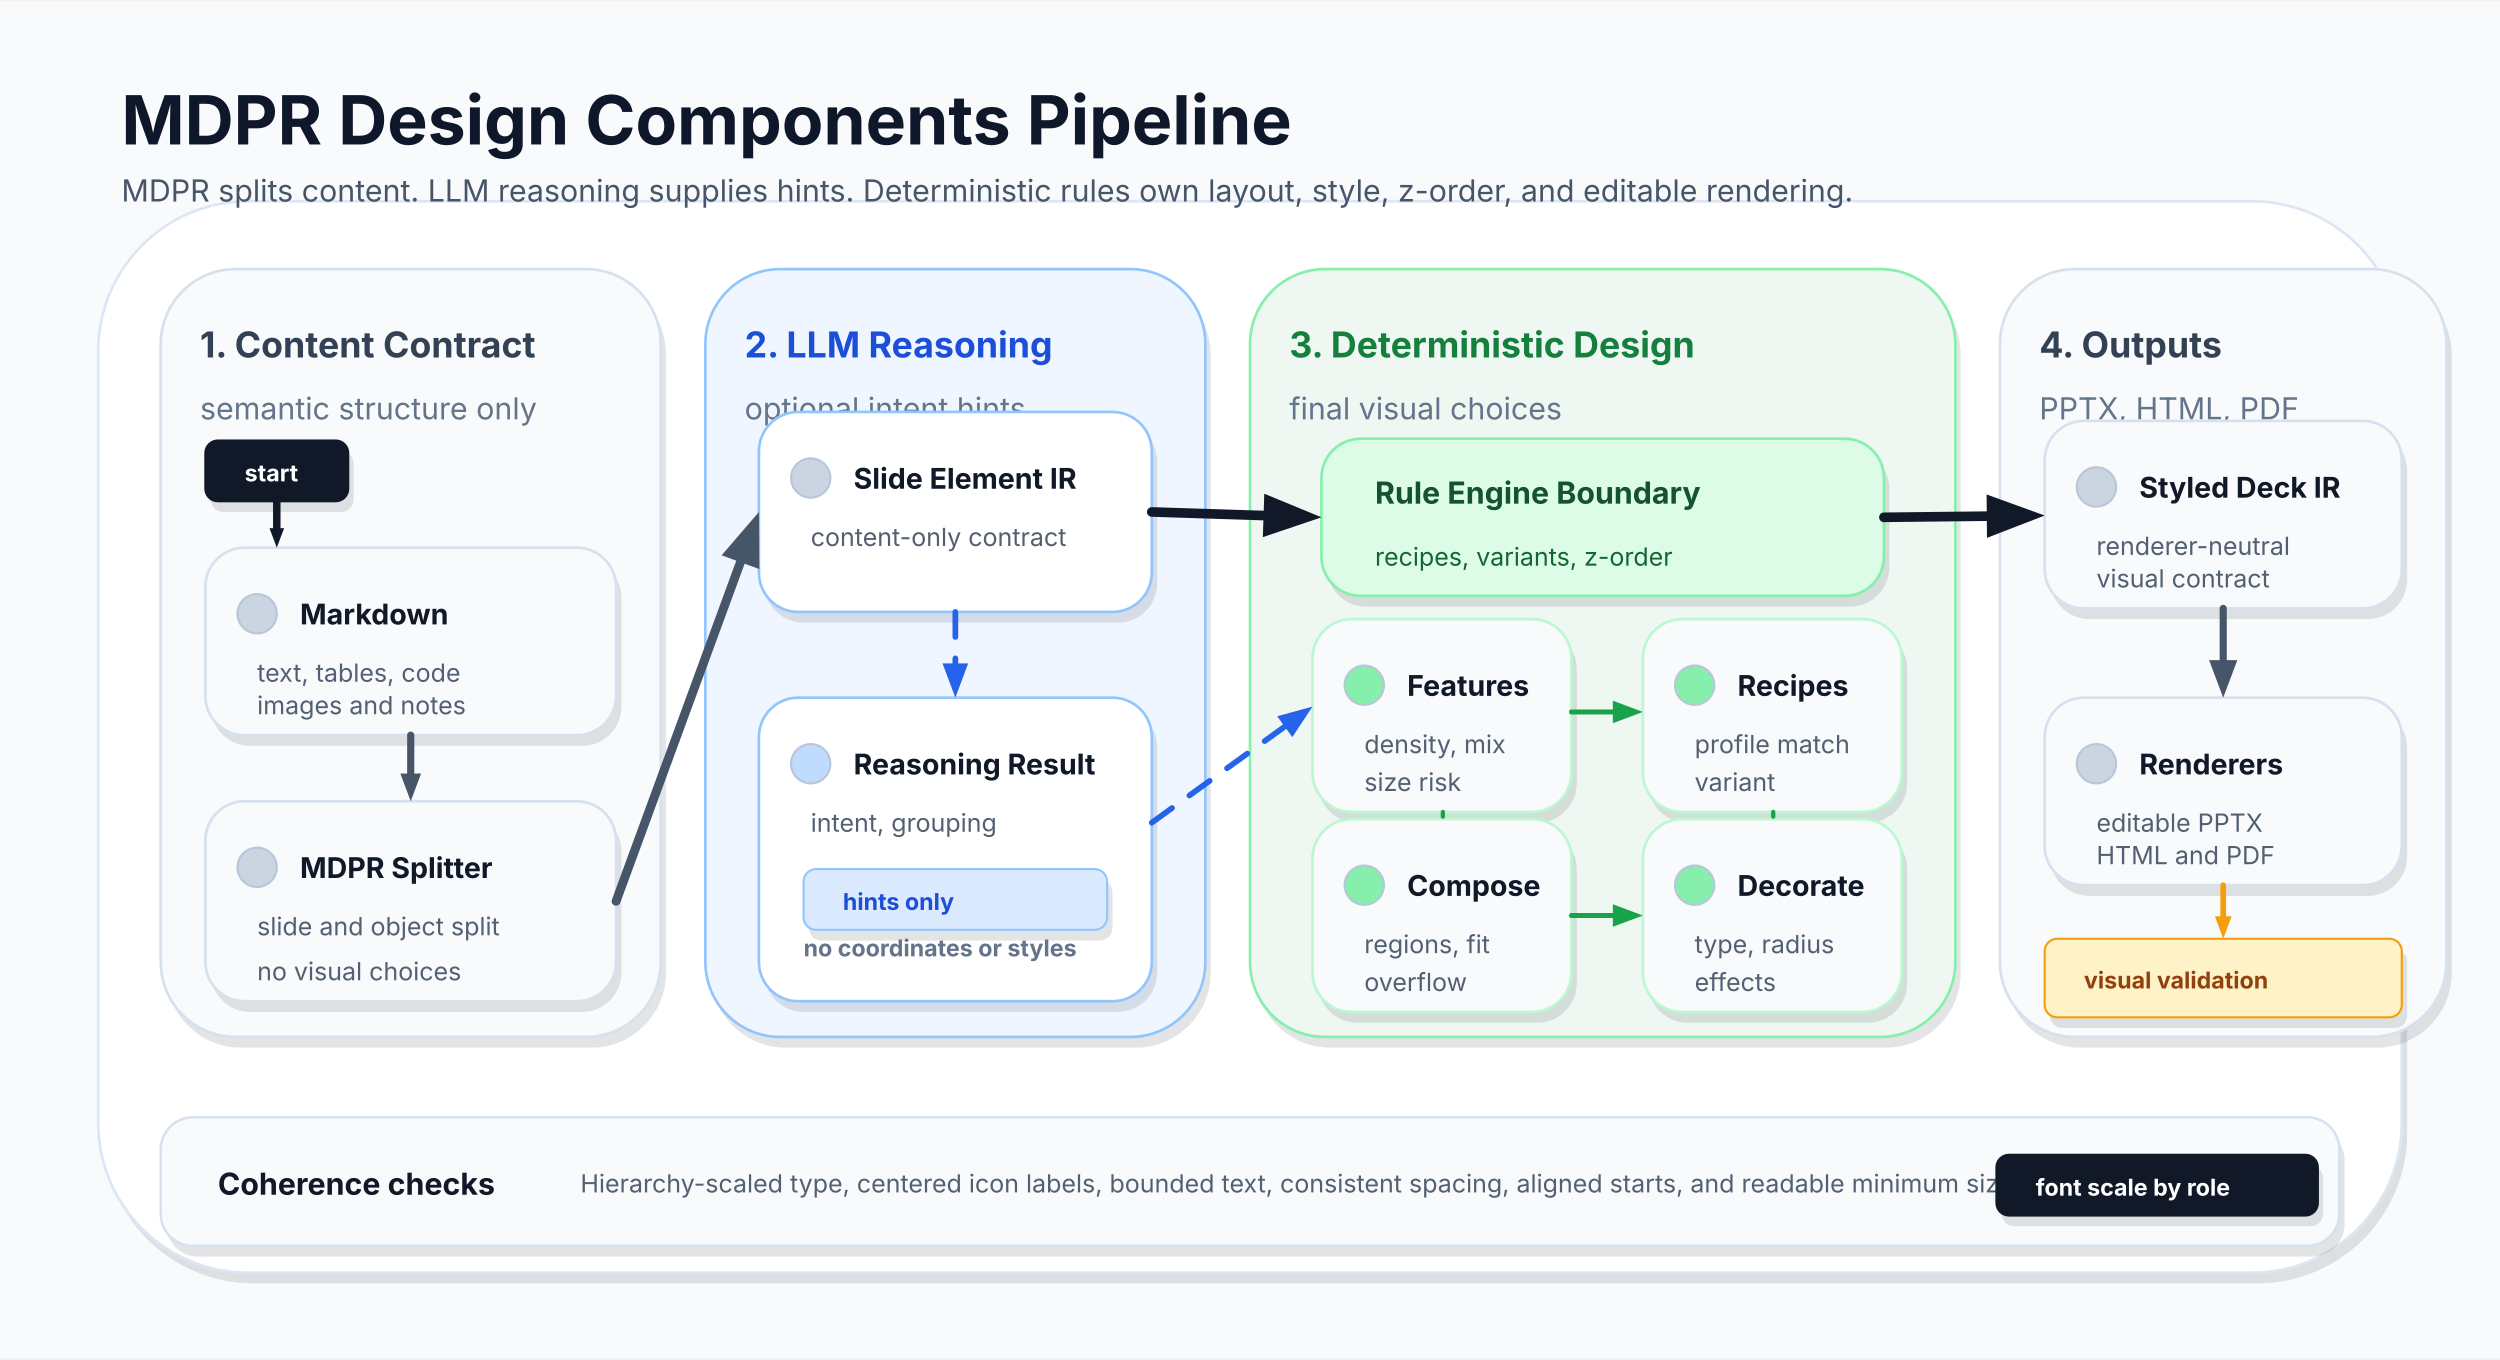
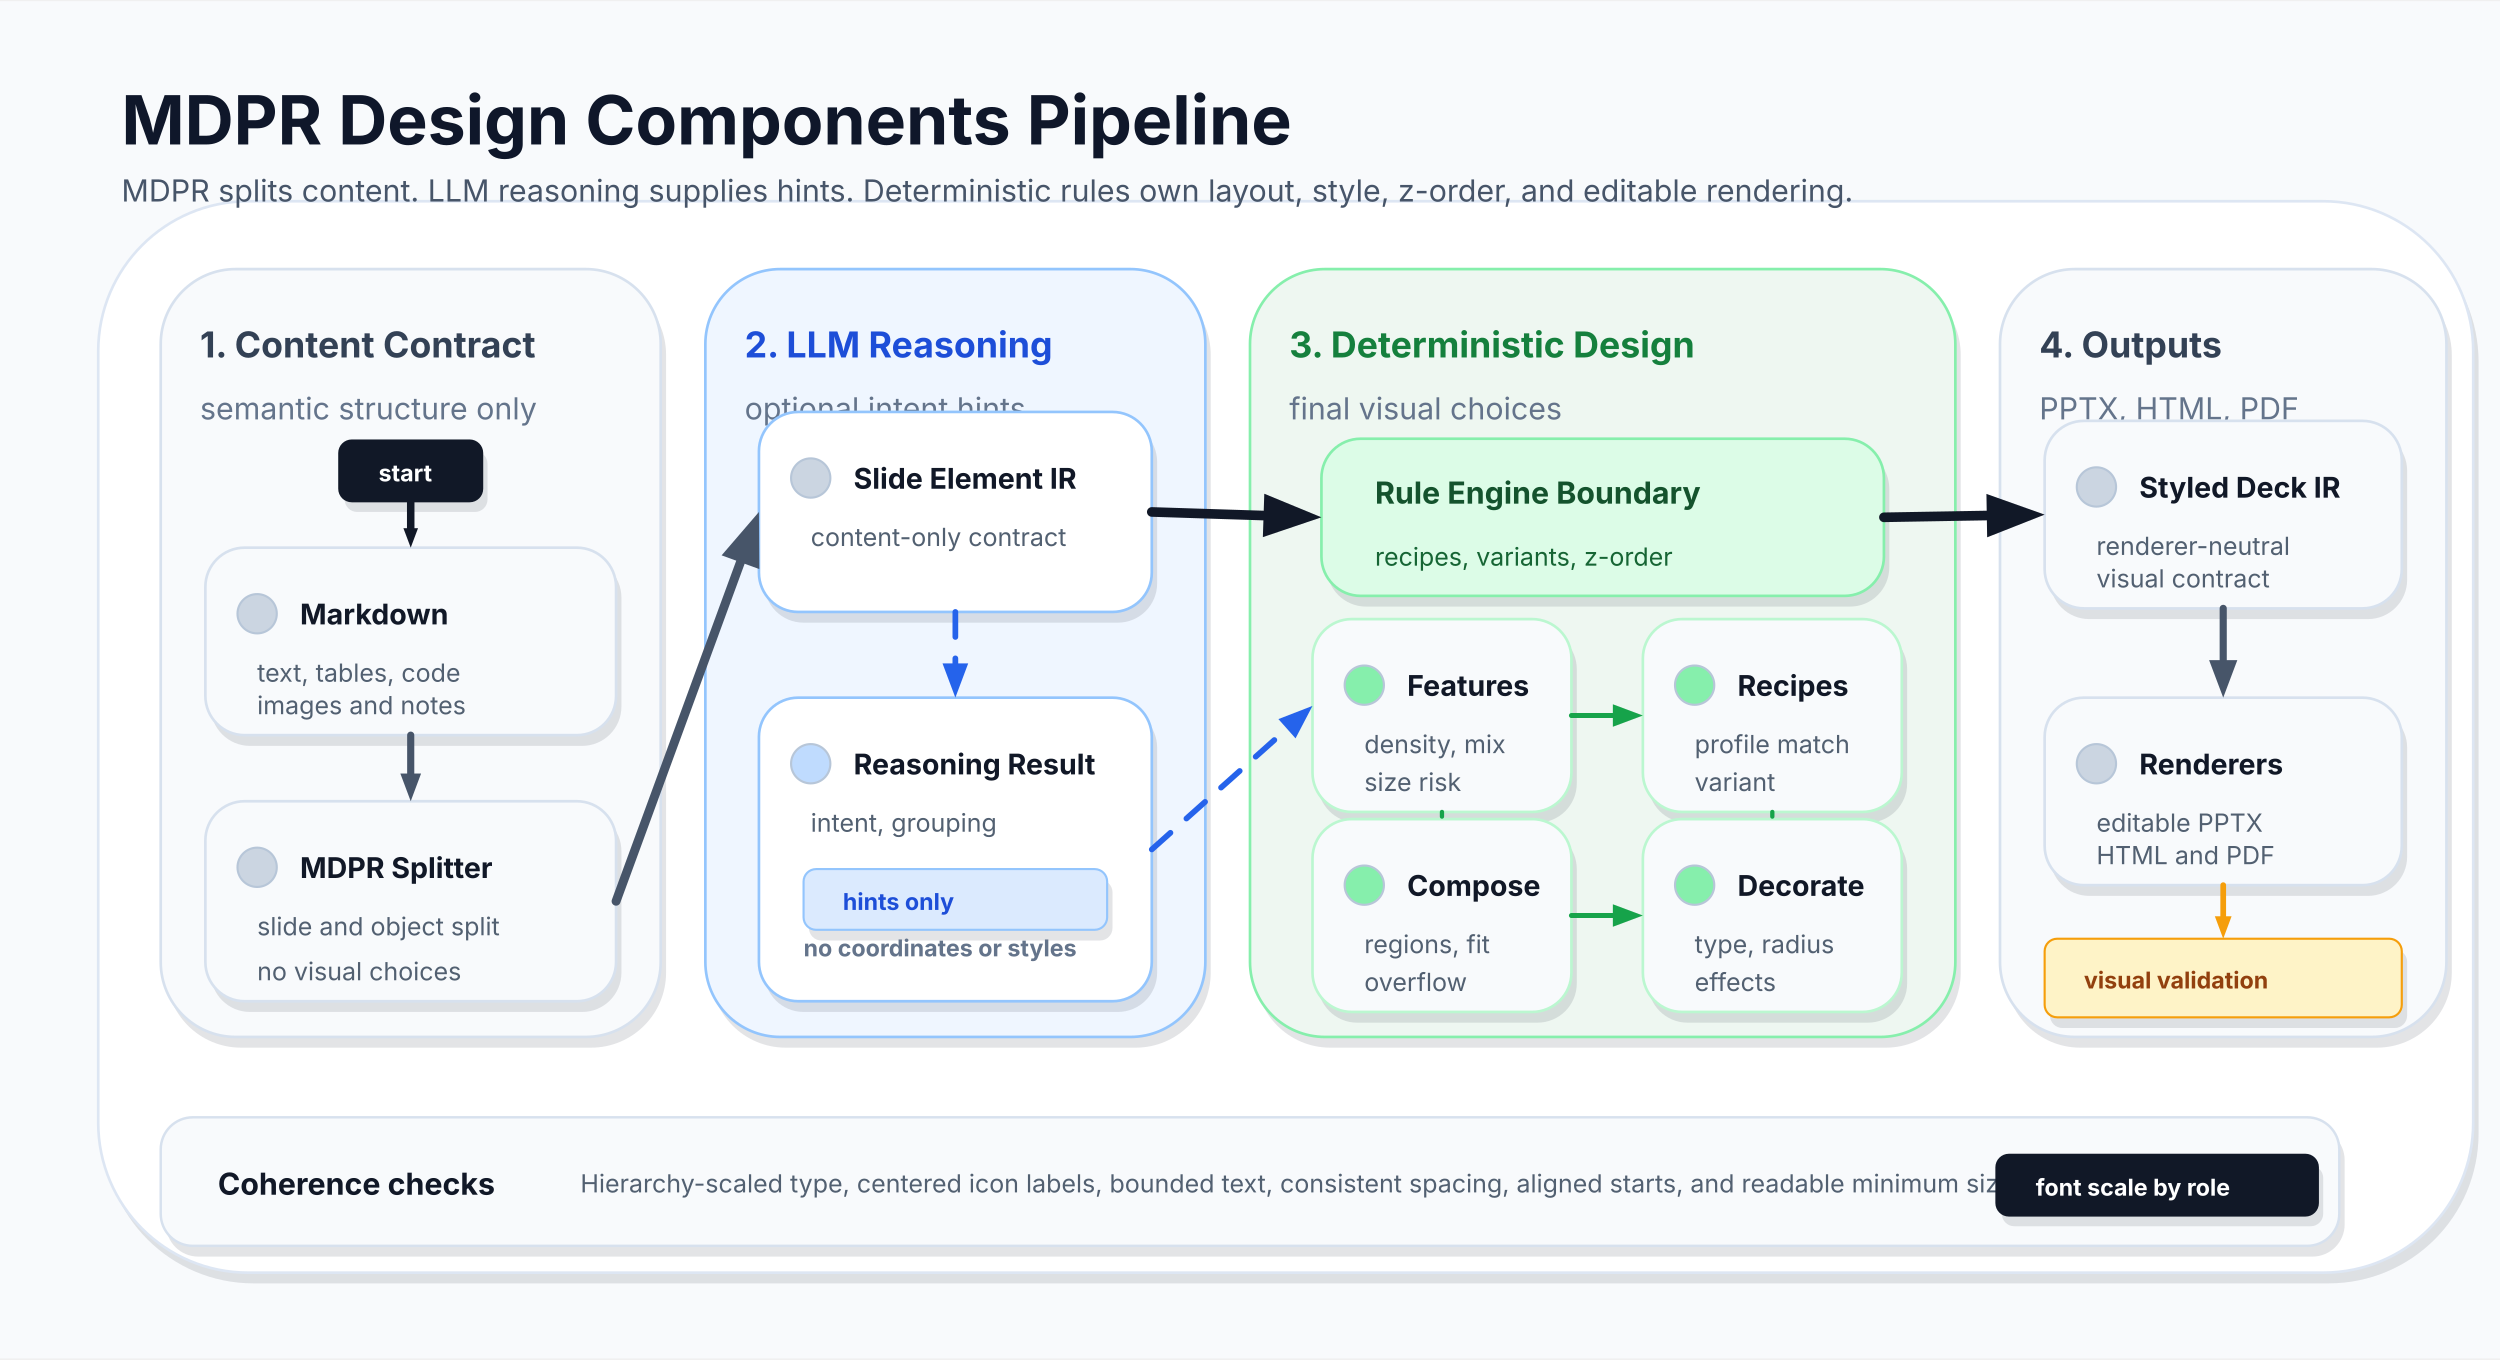
<svg xmlns="http://www.w3.org/2000/svg" width="2600" height="1414" viewBox="0 0 1400 760" role="img" aria-labelledby="title desc">
-   <defs>
-     <filter id="shadow" x="-20%" y="-20%" width="140%" height="150%">
-       <feDropShadow dx="0" dy="7" stdDeviation="6" flood-color="#0F172A" flood-opacity="0.16" />
-     </filter>
-     <marker id="arrowDark" markerWidth="16" markerHeight="16" refX="12" refY="8" orient="auto">
-       <path d="M2,2 L14,8 L2,14 Z" fill="#111827" />
-     </marker>
-     <marker id="arrowSlate" markerWidth="14" markerHeight="14" refX="11" refY="7" orient="auto">
-       <path d="M2,2 L12,7 L2,12 Z" fill="#475569" />
-     </marker>
-     <marker id="arrowBlue" markerWidth="14" markerHeight="14" refX="11" refY="7" orient="auto">
-       <path d="M2,2 L12,7 L2,12 Z" fill="#2563EB" />
-     </marker>
-     <marker id="arrowGreen" markerWidth="13" markerHeight="13" refX="10" refY="6.5" orient="auto">
-       <path d="M2,2 L11,6.5 L2,11 Z" fill="#16A34A" />
-     </marker>
-     <marker id="arrowAmber" markerWidth="13" markerHeight="13" refX="10" refY="6.5" orient="auto">
-       <path d="M2,2 L11,6.5 L2,11 Z" fill="#F59E0B" />
-     </marker>
-   </defs>
  <rect id="z00_background" width="1400" height="760" fill="#F8FAFC" />
-   <rect id="z01_canvas_shadow" x="58.0" y="118.0" width="1290.0" height="600.0" rx="84.0" fill="#0F172A" opacity="0.12" />
-   <rect id="z01_canvas" x="55.0" y="112.0" width="1290.0" height="600.0" rx="84.0" fill="#FFFFFF" stroke="#DDE6F3" stroke-width="1.5" />
+   <rect id="z01_canvas_shadow" x="58.0" y="118.0" width="1330.0" height="600.0" rx="84.0" fill="#0F172A" opacity="0.12" />
+   <rect id="z01_canvas" x="55.0" y="112.0" width="1330.0" height="600.0" rx="84.0" fill="#FFFFFF" stroke="#DDE6F3" stroke-width="1.5" />
  <text id="header_title" x="68.0" y="66.0" fill="#0F172A" font-family="Inter, Segoe UI, Arial, sans-serif" font-size="38" font-weight="700" dominant-baseline="middle">MDPR Design Components Pipeline</text>
  <text id="header_subtitle" x="68.0" y="106.0" fill="#475569" font-family="Inter, Segoe UI, Arial, sans-serif" font-size="17" font-weight="400" dominant-baseline="middle">MDPR splits content. LLM reasoning supplies hints. Deterministic rules own layout, style, z-order, and editable rendering.</text>
  <rect id="zone_content_panel_shadow" x="93.0" y="156.0" width="280.0" height="430.0" rx="42.0" fill="#0F172A" opacity="0.12" />
  <rect id="zone_content_panel" x="90.0" y="150.0" width="280.0" height="430.0" rx="42.0" fill="#F8FAFC" stroke="#D7E1EE" stroke-width="1.5" />
  <text id="zone_content_title" x="112.0" y="192.0" fill="#334155" font-family="Inter, Segoe UI, Arial, sans-serif" font-size="20" font-weight="700" dominant-baseline="middle">1. Content Contract</text>
  <text id="zone_content_subtitle" x="112.0" y="228.0" fill="#64748B" font-family="Inter, Segoe UI, Arial, sans-serif" font-size="17" font-weight="400" dominant-baseline="middle">semantic structure only</text>
  <rect id="zone_reasoning_panel_shadow" x="398.0" y="156.0" width="280.0" height="430.0" rx="42.0" fill="#0F172A" opacity="0.12" />
  <rect id="zone_reasoning_panel" x="395.0" y="150.0" width="280.0" height="430.0" rx="42.0" fill="#EFF6FF" stroke="#93C5FD" stroke-width="1.5" />
  <text id="zone_reasoning_title" x="417.0" y="192.0" fill="#1D4ED8" font-family="Inter, Segoe UI, Arial, sans-serif" font-size="20" font-weight="700" dominant-baseline="middle">2. LLM Reasoning</text>
  <text id="zone_reasoning_subtitle" x="417.0" y="228.0" fill="#64748B" font-family="Inter, Segoe UI, Arial, sans-serif" font-size="17" font-weight="400" dominant-baseline="middle">optional intent hints</text>
  <rect id="zone_rules_panel_shadow" x="703.0" y="156.0" width="395.0" height="430.0" rx="42.0" fill="#0F172A" opacity="0.12" />
  <rect id="zone_rules_panel" x="700.0" y="150.0" width="395.0" height="430.0" rx="42.0" fill="#EEF7F1" stroke="#86EFAC" stroke-width="1.5" />
  <text id="zone_rules_title" x="722.0" y="192.0" fill="#15803D" font-family="Inter, Segoe UI, Arial, sans-serif" font-size="20" font-weight="700" dominant-baseline="middle">3. Deterministic Design</text>
  <text id="zone_rules_subtitle" x="722.0" y="228.0" fill="#64748B" font-family="Inter, Segoe UI, Arial, sans-serif" font-size="17" font-weight="400" dominant-baseline="middle">final visual choices</text>
  <rect id="zone_outputs_panel_shadow" x="1123.0" y="156.0" width="250.0" height="430.0" rx="42.0" fill="#0F172A" opacity="0.12" />
  <rect id="zone_outputs_panel" x="1120.0" y="150.0" width="250.0" height="430.0" rx="42.0" fill="#F8FAFC" stroke="#D7E1EE" stroke-width="1.5" />
  <text id="zone_outputs_title" x="1142.0" y="192.0" fill="#334155" font-family="Inter, Segoe UI, Arial, sans-serif" font-size="20" font-weight="700" dominant-baseline="middle">4. Outputs</text>
  <text id="zone_outputs_subtitle" x="1142.0" y="228.0" fill="#64748B" font-family="Inter, Segoe UI, Arial, sans-serif" font-size="17" font-weight="400" dominant-baseline="middle">PPTX, HTML, PDF</text>
-   <rect id="start_flag_shadow" x="118.0" y="252.0" width="80.0" height="34.0" rx="7.0" fill="#0F172A" opacity="0.12" />
-   <rect id="start_flag" x="115.0" y="246.0" width="80.0" height="34.0" rx="7.0" fill="#111827" stroke="#111827" stroke-width="1.2" />
-   <text id="start_flag_text" x="137.0" y="264.0" fill="#FFFFFF" font-family="Inter, Segoe UI, Arial, sans-serif" font-size="13" font-weight="700" dominant-baseline="middle">start</text>
+   <rect id="start_flag_shadow" x="193.0" y="252.0" width="80.0" height="34.0" rx="7.0" fill="#0F172A" opacity="0.12" />
+   <rect id="start_flag" x="190.0" y="246.0" width="80.0" height="34.0" rx="7.0" fill="#111827" stroke="#111827" stroke-width="1.2" />
+   <text id="start_flag_text" x="212.0" y="264.0" fill="#FFFFFF" font-family="Inter, Segoe UI, Arial, sans-serif" font-size="13" font-weight="700" dominant-baseline="middle">start</text>
  <rect id="markdown_card_shadow" x="118.0" y="312.0" width="230.0" height="105.0" rx="22.0" fill="#0F172A" opacity="0.12" />
  <rect id="markdown_card" x="115.0" y="306.0" width="230.0" height="105.0" rx="22.0" fill="#F8FAFC" stroke="#D7E1EE" stroke-width="1.5" />
  <circle id="markdown_dot" cx="144.0" cy="343.0" r="11" fill="#CBD5E1" stroke="#B7C6D8" stroke-width="1.2" />
  <text id="markdown_title" x="168.0" y="343.0" fill="#111827" font-family="Inter, Segoe UI, Arial, sans-serif" font-size="16" font-weight="700" dominant-baseline="middle">Markdown</text>
  <text id="markdown_line_0" x="144.0" y="376.0" fill="#526071" font-family="Inter, Segoe UI, Arial, sans-serif" font-size="14" font-weight="400" dominant-baseline="middle">text, tables, code</text>
  <text id="markdown_line_1" x="144.0" y="394.2" fill="#526071" font-family="Inter, Segoe UI, Arial, sans-serif" font-size="14" font-weight="400" dominant-baseline="middle">images and notes</text>
  <rect id="splitter_card_shadow" x="118.0" y="454.0" width="230.0" height="112.0" rx="22.0" fill="#0F172A" opacity="0.12" />
  <rect id="splitter_card" x="115.0" y="448.0" width="230.0" height="112.0" rx="22.0" fill="#F8FAFC" stroke="#D7E1EE" stroke-width="1.5" />
  <circle id="splitter_dot" cx="144.0" cy="485.0" r="11" fill="#CBD5E1" stroke="#B7C6D8" stroke-width="1.2" />
  <text id="splitter_title" x="168.0" y="485.0" fill="#111827" font-family="Inter, Segoe UI, Arial, sans-serif" font-size="16" font-weight="700" dominant-baseline="middle">MDPR Splitter</text>
  <text id="splitter_line_0" x="144.0" y="518.0" fill="#526071" font-family="Inter, Segoe UI, Arial, sans-serif" font-size="14" font-weight="400" dominant-baseline="middle">slide and object split</text>
  <text id="splitter_line_1" x="144.0" y="543.2" fill="#526071" font-family="Inter, Segoe UI, Arial, sans-serif" font-size="14" font-weight="400" dominant-baseline="middle">no visual choices</text>
-   <path id="main_start_markdown" d="M155.0,280.0 L155.0,297.0" fill="none" stroke="#111827" stroke-width="4.2" stroke-linecap="round" stroke-linejoin="round" />
-   <polygon id="main_start_markdown_head" points="155.0,306.0 150.9,295.1 159.1,295.1" fill="#111827" />
+   <path id="main_start_markdown" d="M230.0,280.0 L230.0,297.0" fill="none" stroke="#111827" stroke-width="4.2" stroke-linecap="round" stroke-linejoin="round" />
+   <polygon id="main_start_markdown_head" points="230.0,306.0 225.9,295.1 234.1,295.1" fill="#111827" />
  <path id="main_markdown_splitter" d="M230.0,411.0 L230.0,435.3" fill="none" stroke="#475569" stroke-width="4.0" stroke-linecap="round" stroke-linejoin="round" />
  <polygon id="main_markdown_splitter_head" points="230.0,448.0 224.2,432.5 235.8,432.5" fill="#475569" />
  <rect id="ir_core_card_shadow" x="428.0" y="236.0" width="220.0" height="112.0" rx="22.0" fill="#0F172A" opacity="0.12" />
  <rect id="ir_core_card" x="425.0" y="230.0" width="220.0" height="112.0" rx="22.0" fill="#FFFFFF" stroke="#93C5FD" stroke-width="1.5" />
  <circle id="ir_core_dot" cx="454.0" cy="267.0" r="11" fill="#CBD5E1" stroke="#B7C6D8" stroke-width="1.2" />
  <text id="ir_core_title" x="478.0" y="267.0" fill="#111827" font-family="Inter, Segoe UI, Arial, sans-serif" font-size="16" font-weight="700" dominant-baseline="middle">Slide Element IR</text>
  <text id="ir_core_line_0" x="454.0" y="300.0" fill="#526071" font-family="Inter, Segoe UI, Arial, sans-serif" font-size="14" font-weight="400" dominant-baseline="middle">content-only contract</text>
  <rect id="reasoning_card_shadow" x="428.0" y="396.0" width="220.0" height="170.0" rx="22.0" fill="#0F172A" opacity="0.12" />
  <rect id="reasoning_card" x="425.0" y="390.0" width="220.0" height="170.0" rx="22.0" fill="#FFFFFF" stroke="#93C5FD" stroke-width="1.5" />
  <circle id="reasoning_dot" cx="454.0" cy="427.0" r="11" fill="#BFDBFE" stroke="#B7C6D8" stroke-width="1.2" />
  <text id="reasoning_title" x="478.0" y="427.0" fill="#111827" font-family="Inter, Segoe UI, Arial, sans-serif" font-size="16" font-weight="700" dominant-baseline="middle">Reasoning Result</text>
  <text id="reasoning_line_0" x="454.0" y="460.0" fill="#526071" font-family="Inter, Segoe UI, Arial, sans-serif" font-size="14" font-weight="400" dominant-baseline="middle">intent, grouping</text>
  <rect id="reasoning_guard_shadow" x="453.0" y="492.0" width="170.0" height="34.0" rx="7.0" fill="#0F172A" opacity="0.12" />
  <rect id="reasoning_guard" x="450.0" y="486.0" width="170.0" height="34.0" rx="7.0" fill="#DBEAFE" stroke="#93C5FD" stroke-width="1.2" />
  <text id="reasoning_guard_text" x="472.0" y="504.0" fill="#1D4ED8" font-family="Inter, Segoe UI, Arial, sans-serif" font-size="13" font-weight="700" dominant-baseline="middle">hints only</text>
  <text id="reasoning_limit" x="450.0" y="530.0" fill="#64748B" font-family="Inter, Segoe UI, Arial, sans-serif" font-size="13" font-weight="700" dominant-baseline="middle">no coordinates or styles</text>
  <path id="main_splitter_ir" d="M345.0,504.0 L416.5,309.1" fill="none" stroke="#475569" stroke-width="5.0" stroke-linecap="round" stroke-linejoin="round" />
  <polygon id="main_splitter_ir_head" points="425.0,286.0 425.2,318.0 404.1,310.3" fill="#475569" />
  <path id="hint_ir_reasoning" d="M535.0,342.0 L535.0,374.3" fill="none" stroke="#2563EB" stroke-width="3.2" stroke-linecap="round" stroke-linejoin="round" stroke-dasharray="14 12" />
  <polygon id="hint_ir_reasoning_head" points="535.0,390.0 527.8,370.8 542.2,370.8" fill="#2563EB" />
  <rect id="rule_engine_card_shadow" x="743.0" y="251.0" width="315.0" height="88.0" rx="22.0" fill="#0F172A" opacity="0.12" />
  <rect id="rule_engine_card" x="740.0" y="245.0" width="315.0" height="88.0" rx="22.0" fill="#DCFCE7" stroke="#86EFAC" stroke-width="1.5" />
  <text id="rule_engine_title" x="770.0" y="275.0" fill="#14532D" font-family="Inter, Segoe UI, Arial, sans-serif" font-size="17" font-weight="700" dominant-baseline="middle">Rule Engine Boundary</text>
  <text id="rule_engine_body" x="770.0" y="311.0" fill="#166534" font-family="Inter, Segoe UI, Arial, sans-serif" font-size="14" font-weight="400" dominant-baseline="middle">recipes, variants, z-order</text>
  <rect id="features_card_shadow" x="738.0" y="352.0" width="145.0" height="108.0" rx="22.0" fill="#0F172A" opacity="0.12" />
  <rect id="features_card" x="735.0" y="346.0" width="145.0" height="108.0" rx="22.0" fill="#F8FAFC" stroke="#BBF7D0" stroke-width="1.5" />
  <circle id="features_dot" cx="764.0" cy="383.0" r="11" fill="#86EFAC" stroke="#B7C6D8" stroke-width="1.2" />
  <text id="features_title" x="788.0" y="383.0" fill="#111827" font-family="Inter, Segoe UI, Arial, sans-serif" font-size="16" font-weight="700" dominant-baseline="middle">Features</text>
  <text id="features_line_0" x="764.0" y="416.0" fill="#526071" font-family="Inter, Segoe UI, Arial, sans-serif" font-size="14" font-weight="400" dominant-baseline="middle">density, mix</text>
  <text id="features_line_1" x="764.0" y="437.2" fill="#526071" font-family="Inter, Segoe UI, Arial, sans-serif" font-size="14" font-weight="400" dominant-baseline="middle">size risk</text>
  <rect id="recipes_card_shadow" x="923.0" y="352.0" width="145.0" height="108.0" rx="22.0" fill="#0F172A" opacity="0.12" />
  <rect id="recipes_card" x="920.0" y="346.0" width="145.0" height="108.0" rx="22.0" fill="#F8FAFC" stroke="#BBF7D0" stroke-width="1.5" />
  <circle id="recipes_dot" cx="949.0" cy="383.0" r="11" fill="#86EFAC" stroke="#B7C6D8" stroke-width="1.2" />
  <text id="recipes_title" x="973.0" y="383.0" fill="#111827" font-family="Inter, Segoe UI, Arial, sans-serif" font-size="16" font-weight="700" dominant-baseline="middle">Recipes</text>
  <text id="recipes_line_0" x="949.0" y="416.0" fill="#526071" font-family="Inter, Segoe UI, Arial, sans-serif" font-size="14" font-weight="400" dominant-baseline="middle">profile match</text>
  <text id="recipes_line_1" x="949.0" y="437.2" fill="#526071" font-family="Inter, Segoe UI, Arial, sans-serif" font-size="14" font-weight="400" dominant-baseline="middle">variant</text>
  <rect id="compose_card_shadow" x="738.0" y="464.0" width="145.0" height="108.0" rx="22.0" fill="#0F172A" opacity="0.12" />
  <rect id="compose_card" x="735.0" y="458.0" width="145.0" height="108.0" rx="22.0" fill="#F8FAFC" stroke="#BBF7D0" stroke-width="1.5" />
  <circle id="compose_dot" cx="764.0" cy="495.0" r="11" fill="#86EFAC" stroke="#B7C6D8" stroke-width="1.2" />
  <text id="compose_title" x="788.0" y="495.0" fill="#111827" font-family="Inter, Segoe UI, Arial, sans-serif" font-size="16" font-weight="700" dominant-baseline="middle">Compose</text>
  <text id="compose_line_0" x="764.0" y="528.0" fill="#526071" font-family="Inter, Segoe UI, Arial, sans-serif" font-size="14" font-weight="400" dominant-baseline="middle">regions, fit</text>
  <text id="compose_line_1" x="764.0" y="549.2" fill="#526071" font-family="Inter, Segoe UI, Arial, sans-serif" font-size="14" font-weight="400" dominant-baseline="middle">overflow</text>
  <rect id="decorate_card_shadow" x="923.0" y="464.0" width="145.0" height="108.0" rx="22.0" fill="#0F172A" opacity="0.12" />
  <rect id="decorate_card" x="920.0" y="458.0" width="145.0" height="108.0" rx="22.0" fill="#F8FAFC" stroke="#BBF7D0" stroke-width="1.5" />
  <circle id="decorate_dot" cx="949.0" cy="495.0" r="11" fill="#86EFAC" stroke="#B7C6D8" stroke-width="1.2" />
  <text id="decorate_title" x="973.0" y="495.0" fill="#111827" font-family="Inter, Segoe UI, Arial, sans-serif" font-size="16" font-weight="700" dominant-baseline="middle">Decorate</text>
  <text id="decorate_line_0" x="949.0" y="528.0" fill="#526071" font-family="Inter, Segoe UI, Arial, sans-serif" font-size="14" font-weight="400" dominant-baseline="middle">type, radius</text>
  <text id="decorate_line_1" x="949.0" y="549.2" fill="#526071" font-family="Inter, Segoe UI, Arial, sans-serif" font-size="14" font-weight="400" dominant-baseline="middle">effects</text>
  <path id="main_ir_rules" d="M645.0,286.0 L713.4,288.2" fill="none" stroke="#111827" stroke-width="5.4" stroke-linecap="round" stroke-linejoin="round" />
  <polygon id="main_ir_rules_head" points="740.0,289.0 707.2,300.1 708.0,275.8" fill="#111827" />
-   <path id="hint_reasoning_rules" d="M645.0,460.0 L722.2,404.2" fill="none" stroke="#2563EB" stroke-width="3.2" stroke-linecap="round" stroke-linejoin="round" stroke-dasharray="14 12" />
-   <polygon id="hint_reasoning_rules_head" points="735.0,395.0 723.7,412.1 715.2,400.4" fill="#2563EB" />
-   <path id="rule_features_recipes" d="M880.0,398.0 L906.2,398.0" fill="none" stroke="#16A34A" stroke-width="2.8" stroke-linecap="round" stroke-linejoin="round" />
-   <polygon id="rule_features_recipes_head" points="920.0,398.0 903.2,404.3 903.2,391.7" fill="#16A34A" />
-   <path id="rule_features_compose" d="M808.0,454.0 L808.0,456.6" fill="none" stroke="#16A34A" stroke-width="2.4" stroke-linecap="round" stroke-linejoin="round" />
-   <path id="rule_recipes_decorate" d="M993.0,454.0 L993.0,456.6" fill="none" stroke="#16A34A" stroke-width="2.4" stroke-linecap="round" stroke-linejoin="round" />
+   <path id="hint_reasoning_rules" d="M645.0,475.0 L723.3,405.1" fill="none" stroke="#2563EB" stroke-width="3.2" stroke-linecap="round" stroke-linejoin="round" stroke-dasharray="14 12" />
+   <polygon id="hint_reasoning_rules_head" points="735.0,394.6 725.5,412.8 715.9,402.0" fill="#2563EB" />
+   <path id="rule_features_recipes" d="M880.0,400.0 L906.2,400.0" fill="none" stroke="#16A34A" stroke-width="2.8" stroke-linecap="round" stroke-linejoin="round" />
+   <polygon id="rule_features_recipes_head" points="920.0,400.0 903.2,406.3 903.2,393.7" fill="#16A34A" />
+   <path id="rule_features_compose" d="M807.5,454.0 L807.5,456.6" fill="none" stroke="#16A34A" stroke-width="2.4" stroke-linecap="round" stroke-linejoin="round" />
+   <path id="rule_recipes_decorate" d="M992.5,454.0 L992.5,456.6" fill="none" stroke="#16A34A" stroke-width="2.4" stroke-linecap="round" stroke-linejoin="round" />
  <path id="rule_compose_decorate" d="M880.0,512.0 L906.2,512.0" fill="none" stroke="#16A34A" stroke-width="2.8" stroke-linecap="round" stroke-linejoin="round" />
  <polygon id="rule_compose_decorate_head" points="920.0,512.0 903.2,518.3 903.2,505.7" fill="#16A34A" />
  <rect id="styled_ir_card_shadow" x="1148.0" y="241.0" width="200.0" height="105.0" rx="22.0" fill="#0F172A" opacity="0.12" />
  <rect id="styled_ir_card" x="1145.0" y="235.0" width="200.0" height="105.0" rx="22.0" fill="#F8FAFC" stroke="#D7E1EE" stroke-width="1.5" />
  <circle id="styled_ir_dot" cx="1174.0" cy="272.0" r="11" fill="#CBD5E1" stroke="#B7C6D8" stroke-width="1.2" />
  <text id="styled_ir_title" x="1198.0" y="272.0" fill="#111827" font-family="Inter, Segoe UI, Arial, sans-serif" font-size="16" font-weight="700" dominant-baseline="middle">Styled Deck IR</text>
  <text id="styled_ir_line_0" x="1174.0" y="305.0" fill="#526071" font-family="Inter, Segoe UI, Arial, sans-serif" font-size="14" font-weight="400" dominant-baseline="middle">renderer-neutral</text>
  <text id="styled_ir_line_1" x="1174.0" y="323.2" fill="#526071" font-family="Inter, Segoe UI, Arial, sans-serif" font-size="14" font-weight="400" dominant-baseline="middle">visual contract</text>
  <rect id="renderers_card_shadow" x="1148.0" y="396.0" width="200.0" height="105.0" rx="22.0" fill="#0F172A" opacity="0.12" />
  <rect id="renderers_card" x="1145.0" y="390.0" width="200.0" height="105.0" rx="22.0" fill="#F8FAFC" stroke="#D7E1EE" stroke-width="1.5" />
  <circle id="renderers_dot" cx="1174.0" cy="427.0" r="11" fill="#CBD5E1" stroke="#B7C6D8" stroke-width="1.2" />
  <text id="renderers_title" x="1198.0" y="427.0" fill="#111827" font-family="Inter, Segoe UI, Arial, sans-serif" font-size="16" font-weight="700" dominant-baseline="middle">Renderers</text>
  <text id="renderers_line_0" x="1174.0" y="460.0" fill="#526071" font-family="Inter, Segoe UI, Arial, sans-serif" font-size="14" font-weight="400" dominant-baseline="middle">editable PPTX</text>
  <text id="renderers_line_1" x="1174.0" y="478.2" fill="#526071" font-family="Inter, Segoe UI, Arial, sans-serif" font-size="14" font-weight="400" dominant-baseline="middle">HTML and PDF</text>
  <rect id="visual_check_shadow" x="1148.0" y="531.0" width="200.0" height="44.0" rx="7.0" fill="#0F172A" opacity="0.12" />
  <rect id="visual_check" x="1145.0" y="525.0" width="200.0" height="44.0" rx="7.0" fill="#FEF3C7" stroke="#F59E0B" stroke-width="1.2" />
  <text id="visual_check_text" x="1167.0" y="548.0" fill="#92400E" font-family="Inter, Segoe UI, Arial, sans-serif" font-size="13" font-weight="700" dominant-baseline="middle">visual validation</text>
-   <path id="main_rules_styled_ir" d="M1055.0,289.0 L1118.4,288.3" fill="none" stroke="#111827" stroke-width="5.4" stroke-linecap="round" stroke-linejoin="round" />
-   <polygon id="main_rules_styled_ir_head" points="1145.0,288.0 1112.7,300.5 1112.5,276.2" fill="#111827" />
+   <path id="main_rules_styled_ir" d="M1055.0,289.0 L1118.4,287.9" fill="none" stroke="#111827" stroke-width="5.4" stroke-linecap="round" stroke-linejoin="round" />
+   <polygon id="main_rules_styled_ir_head" points="1145.0,287.5 1112.8,300.2 1112.4,275.9" fill="#111827" />
  <path id="main_styled_renderers" d="M1245.0,340.0 L1245.0,372.8" fill="none" stroke="#475569" stroke-width="4.0" stroke-linecap="round" stroke-linejoin="round" />
  <polygon id="main_styled_renderers_head" points="1245.0,390.0 1237.1,369.0 1252.9,369.0" fill="#475569" />
  <path id="validation_loop" d="M1245.0,495.0 L1245.0,514.7" fill="none" stroke="#F59E0B" stroke-width="3.2" stroke-linecap="round" stroke-linejoin="round" />
  <polygon id="validation_loop_head" points="1245.0,525.0 1240.3,512.4 1249.7,512.4" fill="#F59E0B" />
  <rect id="coherence_band_shadow" x="93.0" y="631.0" width="1220.0" height="72.0" rx="18.0" fill="#0F172A" opacity="0.12" />
  <rect id="coherence_band" x="90.0" y="625.0" width="1220.0" height="72.0" rx="18.0" fill="#F8FAFC" stroke="#D7E1EE" stroke-width="1.4" />
  <text id="coherence_title" x="122.0" y="662.0" fill="#111827" font-family="Inter, Segoe UI, Arial, sans-serif" font-size="17" font-weight="700" dominant-baseline="middle">Coherence checks</text>
  <text id="coherence_body" x="325.0" y="662.0" fill="#526071" font-family="Inter, Segoe UI, Arial, sans-serif" font-size="14" font-weight="400" dominant-baseline="middle">Hierarchy-scaled type, centered icon labels, bounded text, consistent spacing, aligned starts, and readable minimum sizes.</text>
  <rect id="font_badge_shadow" x="1121.0" y="652.0" width="180.0" height="34.0" rx="7.0" fill="#0F172A" opacity="0.12" />
  <rect id="font_badge" x="1118.0" y="646.0" width="180.0" height="34.0" rx="7.0" fill="#111827" stroke="#111827" stroke-width="1.2" />
  <text id="font_badge_text" x="1140.0" y="664.0" fill="#FFFFFF" font-family="Inter, Segoe UI, Arial, sans-serif" font-size="13" font-weight="700" dominant-baseline="middle">font scale by role</text>
</svg>
